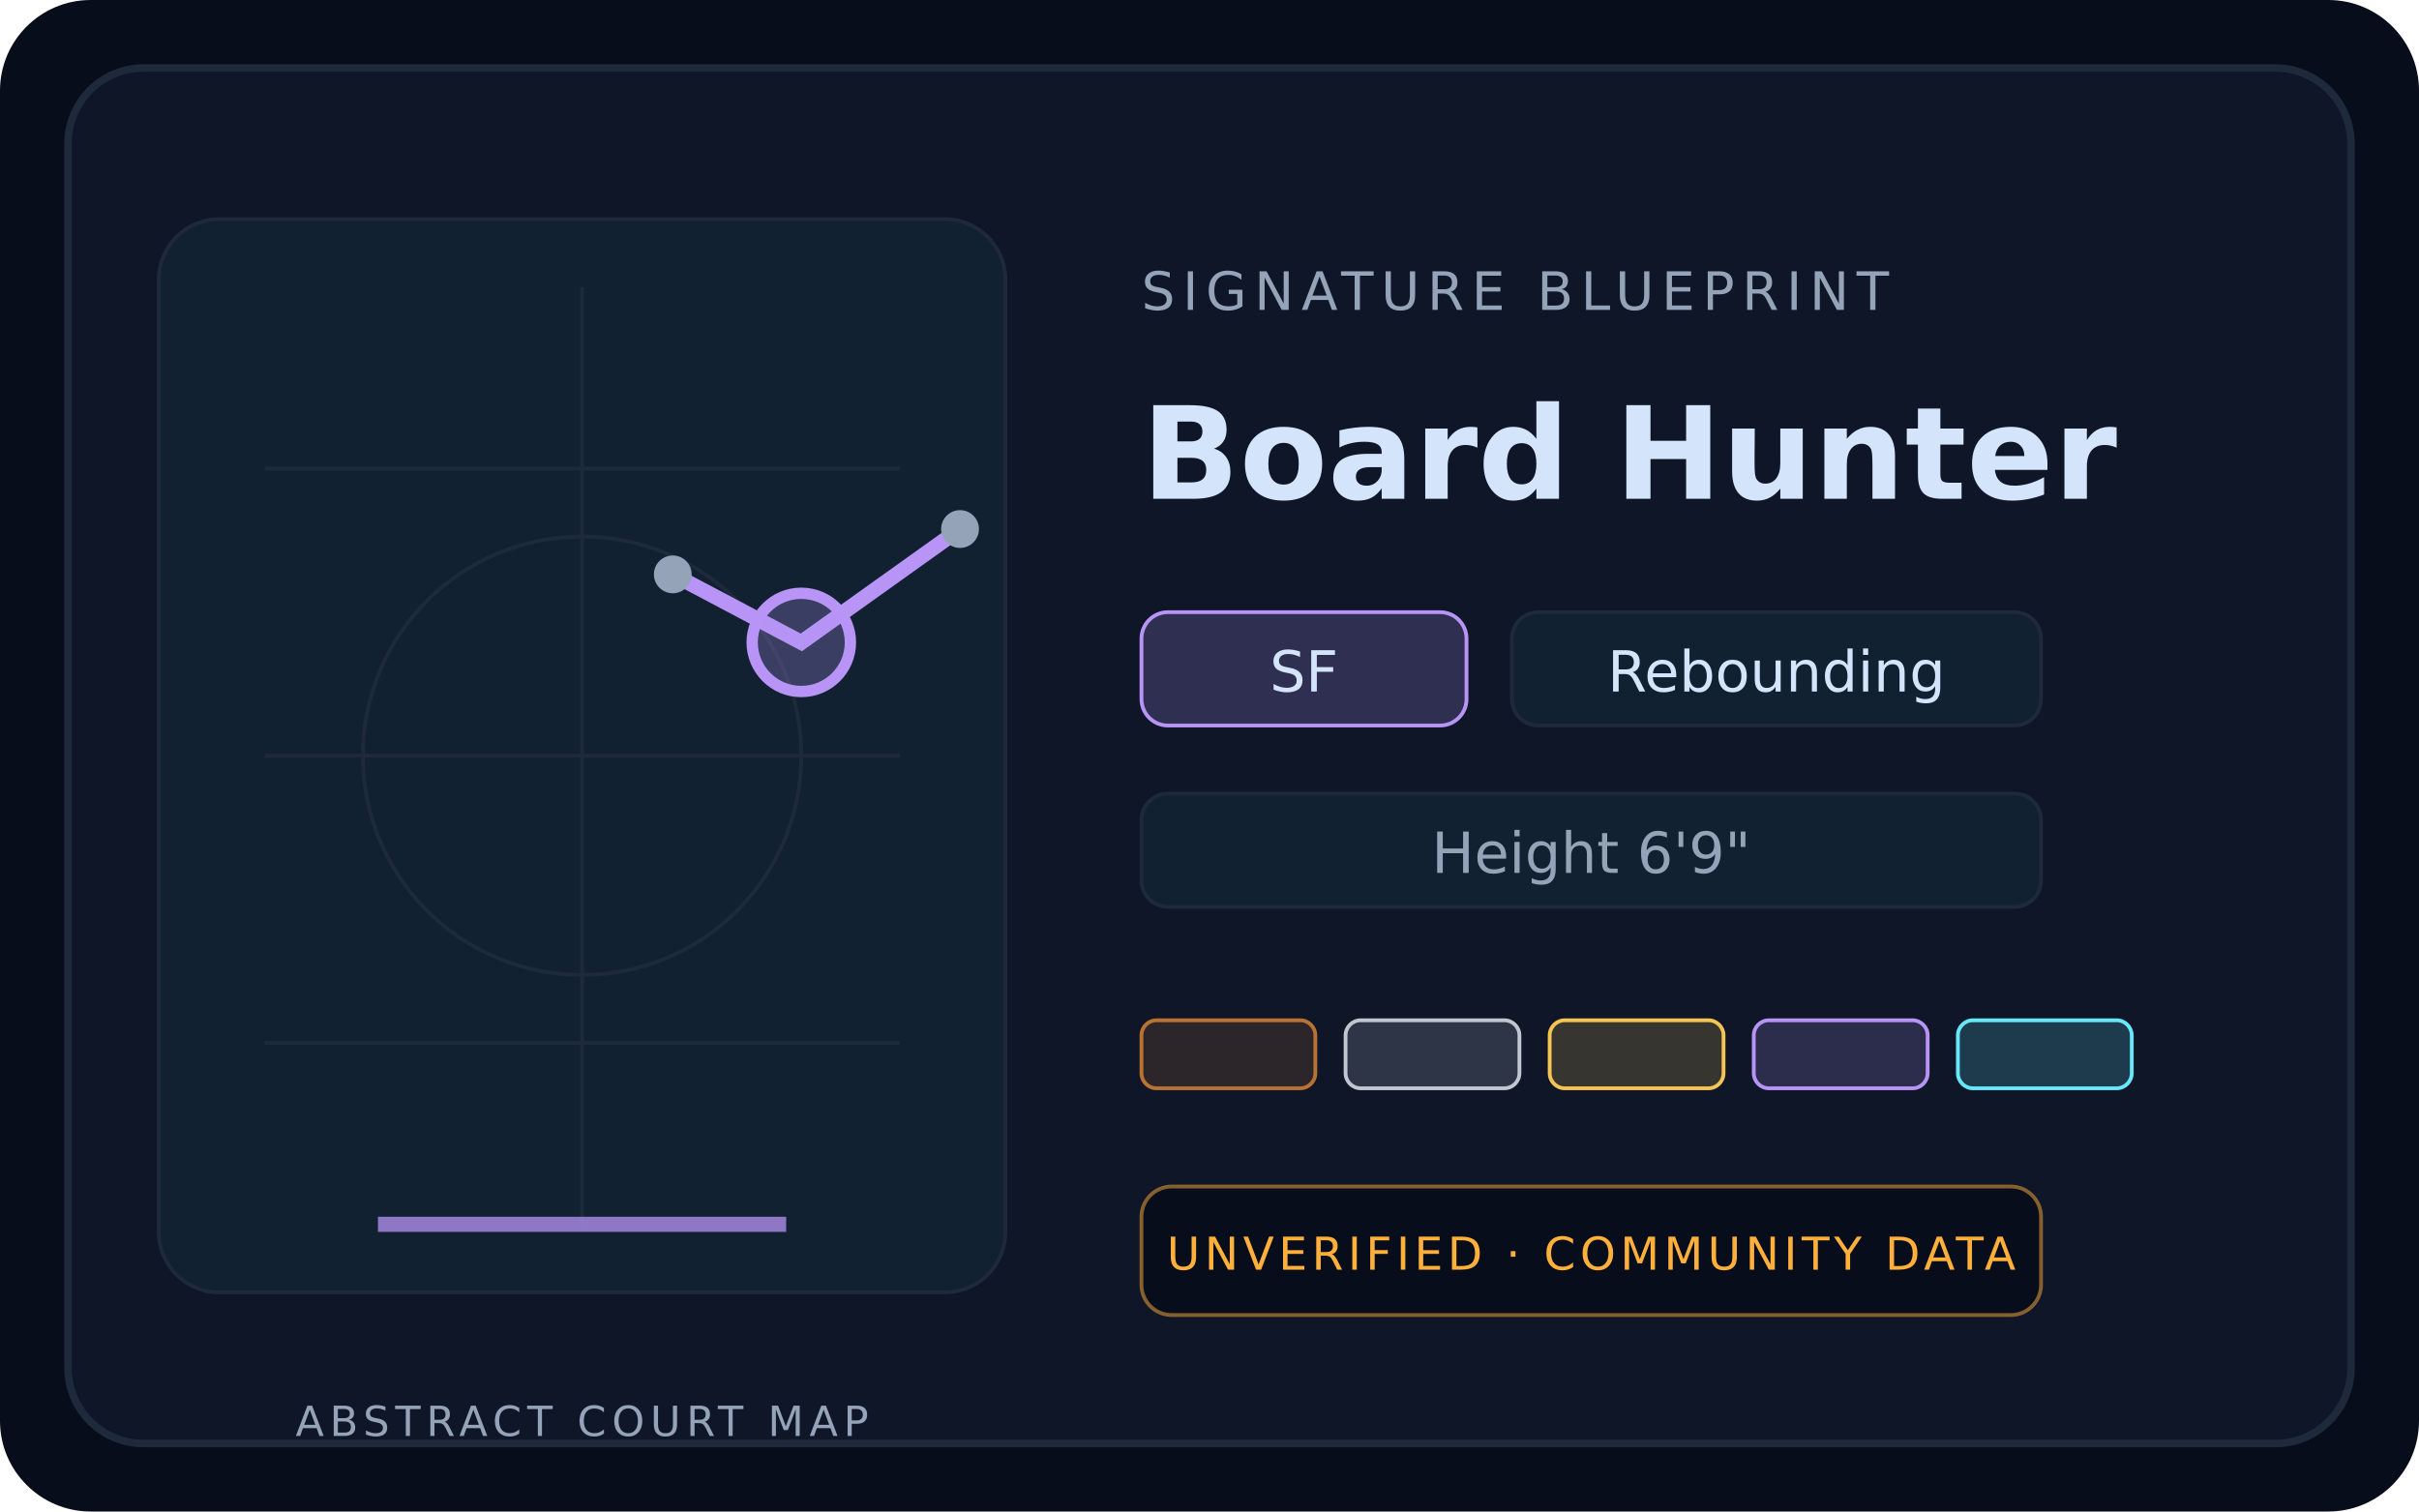
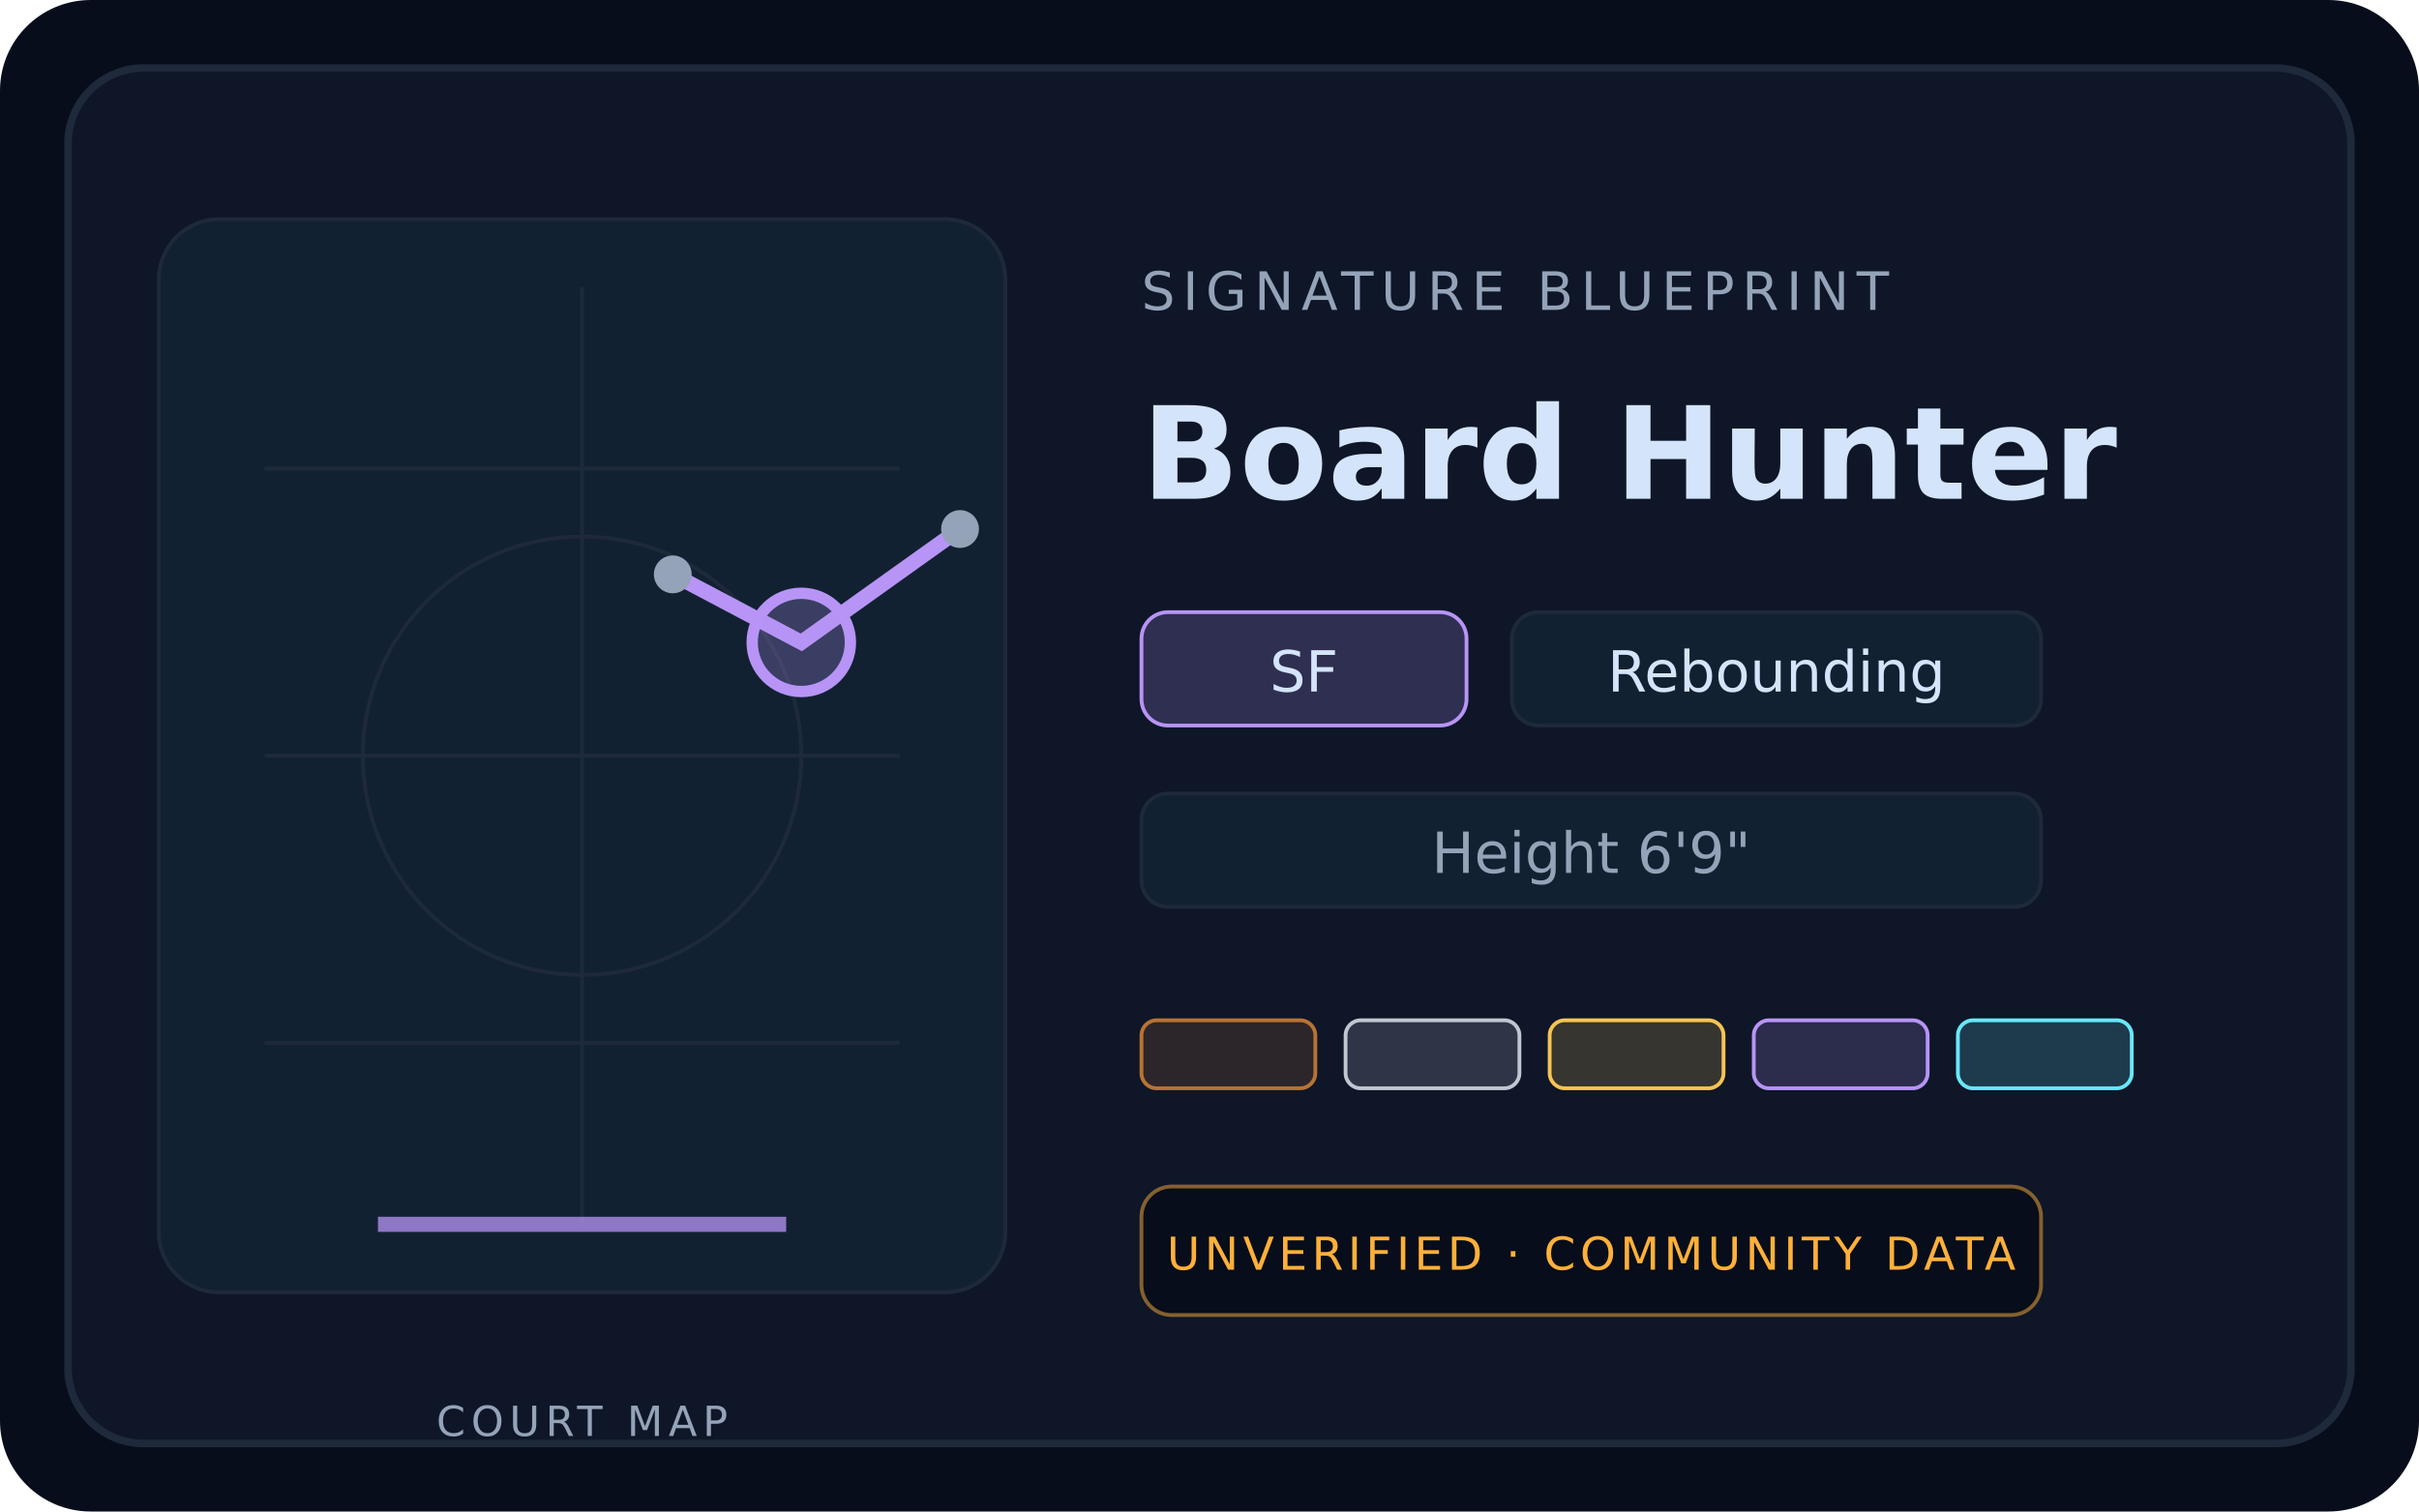
- <svg xmlns="http://www.w3.org/2000/svg" width="640" height="400" viewBox="0 0 640 400" role="img" aria-label="My2KBuilder original visual asset">
+ <svg xmlns="http://www.w3.org/2000/svg" width="640" height="400" viewBox="0 0 640 400" role="img" aria-label="My2KBuilder artwork">
  <defs>
    <linearGradient id="bgGlow" x1="0" y1="0" x2="1" y2="1">
      <stop offset="0" stop-color="#FFB03A" stop-opacity="0.26" />
      <stop offset="0.48" stop-color="#070D1A" stop-opacity="0" />
      <stop offset="1" stop-color="#34D0F7" stop-opacity="0.16" />
    </linearGradient>
    <linearGradient id="metal" x1="0" y1="0" x2="1" y2="1">
      <stop offset="0" stop-color="#ffffff" stop-opacity="0.72" />
      <stop offset="0.45" stop-color="#ffffff" stop-opacity="0.08" />
      <stop offset="1" stop-color="#000000" stop-opacity="0.24" />
    </linearGradient>
  </defs>
  <rect width="640" height="400" rx="24" fill="#070D1A" />
  <rect x="18" y="18" width="604" height="364" rx="20" fill="#0E1628" stroke="#1E293B" stroke-width="2" />
  <g transform="translate(42,58)">
    <rect width="224" height="284" rx="16" fill="#122131" stroke="#1E293B" />
    <path d="M112 18v248M28 142h168M28 66h168M28 218h168" stroke="#1E293B" />
    <circle cx="112" cy="142" r="58" fill="none" stroke="#1E293B" />
    <path d="M58 266h108" stroke="#B794F6" stroke-width="4" stroke-opacity="0.75" />
    <path d="M136 94L170 112L212 82" fill="none" stroke="#B794F6" stroke-width="4" stroke-linecap="round" />
    <circle cx="170" cy="112" r="13" fill="#B794F6" fill-opacity="0.25" stroke="#B794F6" stroke-width="3" />
    <circle cx="136" cy="94" r="5" fill="#94A3B8" />
    <circle cx="212" cy="82" r="5" fill="#94A3B8" />
-     <text x="112" y="322" text-anchor="middle" font-family="DejaVu Sans, Arial, sans-serif" font-size="11" letter-spacing="1.5" fill="#94A3B8">ABSTRACT COURT MAP</text>
+     <text x="112" y="322" text-anchor="middle" font-family="DejaVu Sans, Arial, sans-serif" font-size="11" letter-spacing="1.5" fill="#94A3B8">COURT MAP</text>
  </g>
  <text x="302" y="82" font-family="DejaVu Sans, Arial, sans-serif" font-size="14" letter-spacing="2" fill="#94A3B8">SIGNATURE BLUEPRINT</text>
  <text x="302" y="132" font-family="DejaVu Sans, Arial, sans-serif" font-size="34" font-weight="700" fill="#D4E4FA">Board Hunter</text>
  <g font-family="DejaVu Sans, Arial, sans-serif" font-size="15">
    <rect x="302" y="162" width="86" height="30" rx="7" fill="#B794F6" fill-opacity="0.20" stroke="#B794F6" />
    <text x="345" y="183" text-anchor="middle" fill="#D4E4FA">SF</text>
    <rect x="400" y="162" width="140" height="30" rx="7" fill="#122131" stroke="#1E293B" />
    <text x="470" y="183" text-anchor="middle" fill="#D4E4FA">Rebounding</text>
    <rect x="302" y="210" width="238" height="30" rx="7" fill="#122131" stroke="#1E293B" />
    <text x="421" y="231" text-anchor="middle" fill="#94A3B8">Height 6'9"</text>
  </g>
  <g transform="translate(302,270)">
    <rect x="0" y="0" width="46" height="18" rx="4" fill="#B87333" fill-opacity="0.18" stroke="#B87333" />
    <rect x="54" y="0" width="46" height="18" rx="4" fill="#C0C7D1" fill-opacity="0.18" stroke="#C0C7D1" />
    <rect x="108" y="0" width="46" height="18" rx="4" fill="#F6C453" fill-opacity="0.18" stroke="#F6C453" />
    <rect x="162" y="0" width="46" height="18" rx="4" fill="#B794F6" fill-opacity="0.18" stroke="#B794F6" />
    <rect x="216" y="0" width="46" height="18" rx="4" fill="#67E8F9" fill-opacity="0.18" stroke="#67E8F9" />
  </g>
  <rect x="302" y="314" width="238" height="34" rx="8" fill="#070D1A" stroke="#FFB03A" stroke-opacity="0.5" />
  <text x="421" y="336" text-anchor="middle" font-family="DejaVu Sans, Arial, sans-serif" font-size="12" letter-spacing="1.2" fill="#FFB03A">UNVERIFIED · COMMUNITY DATA</text>
</svg>
